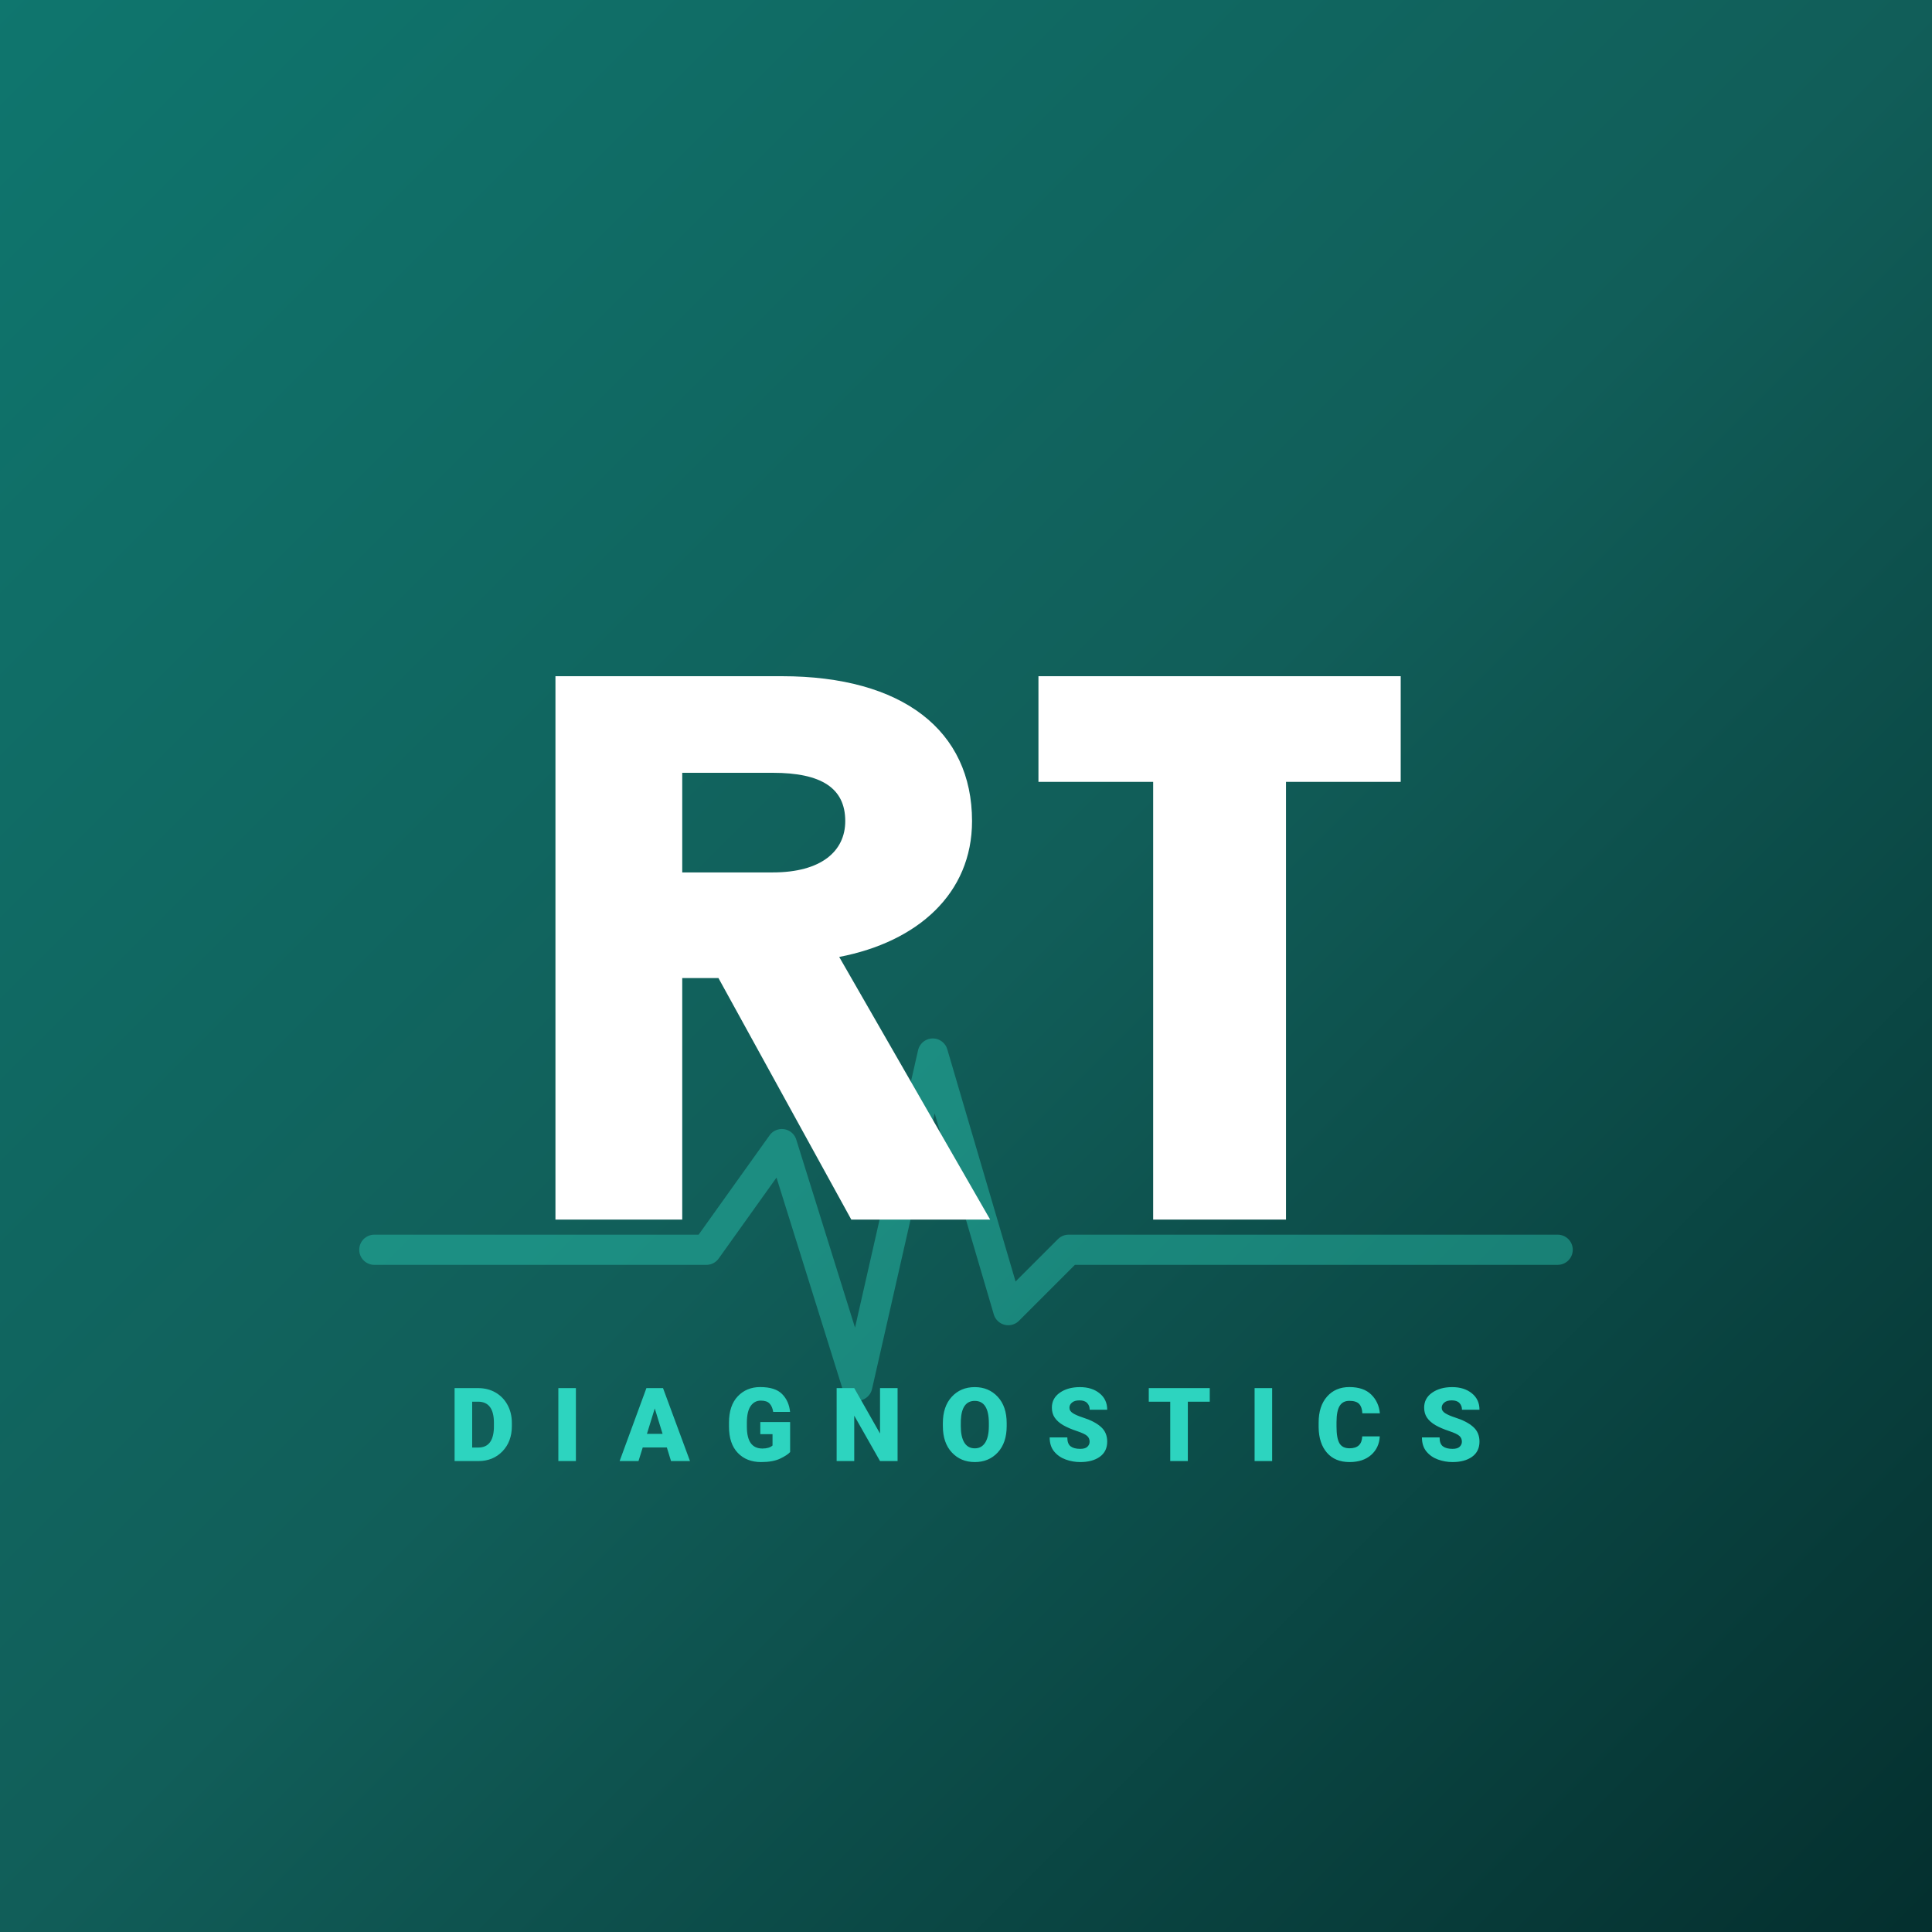
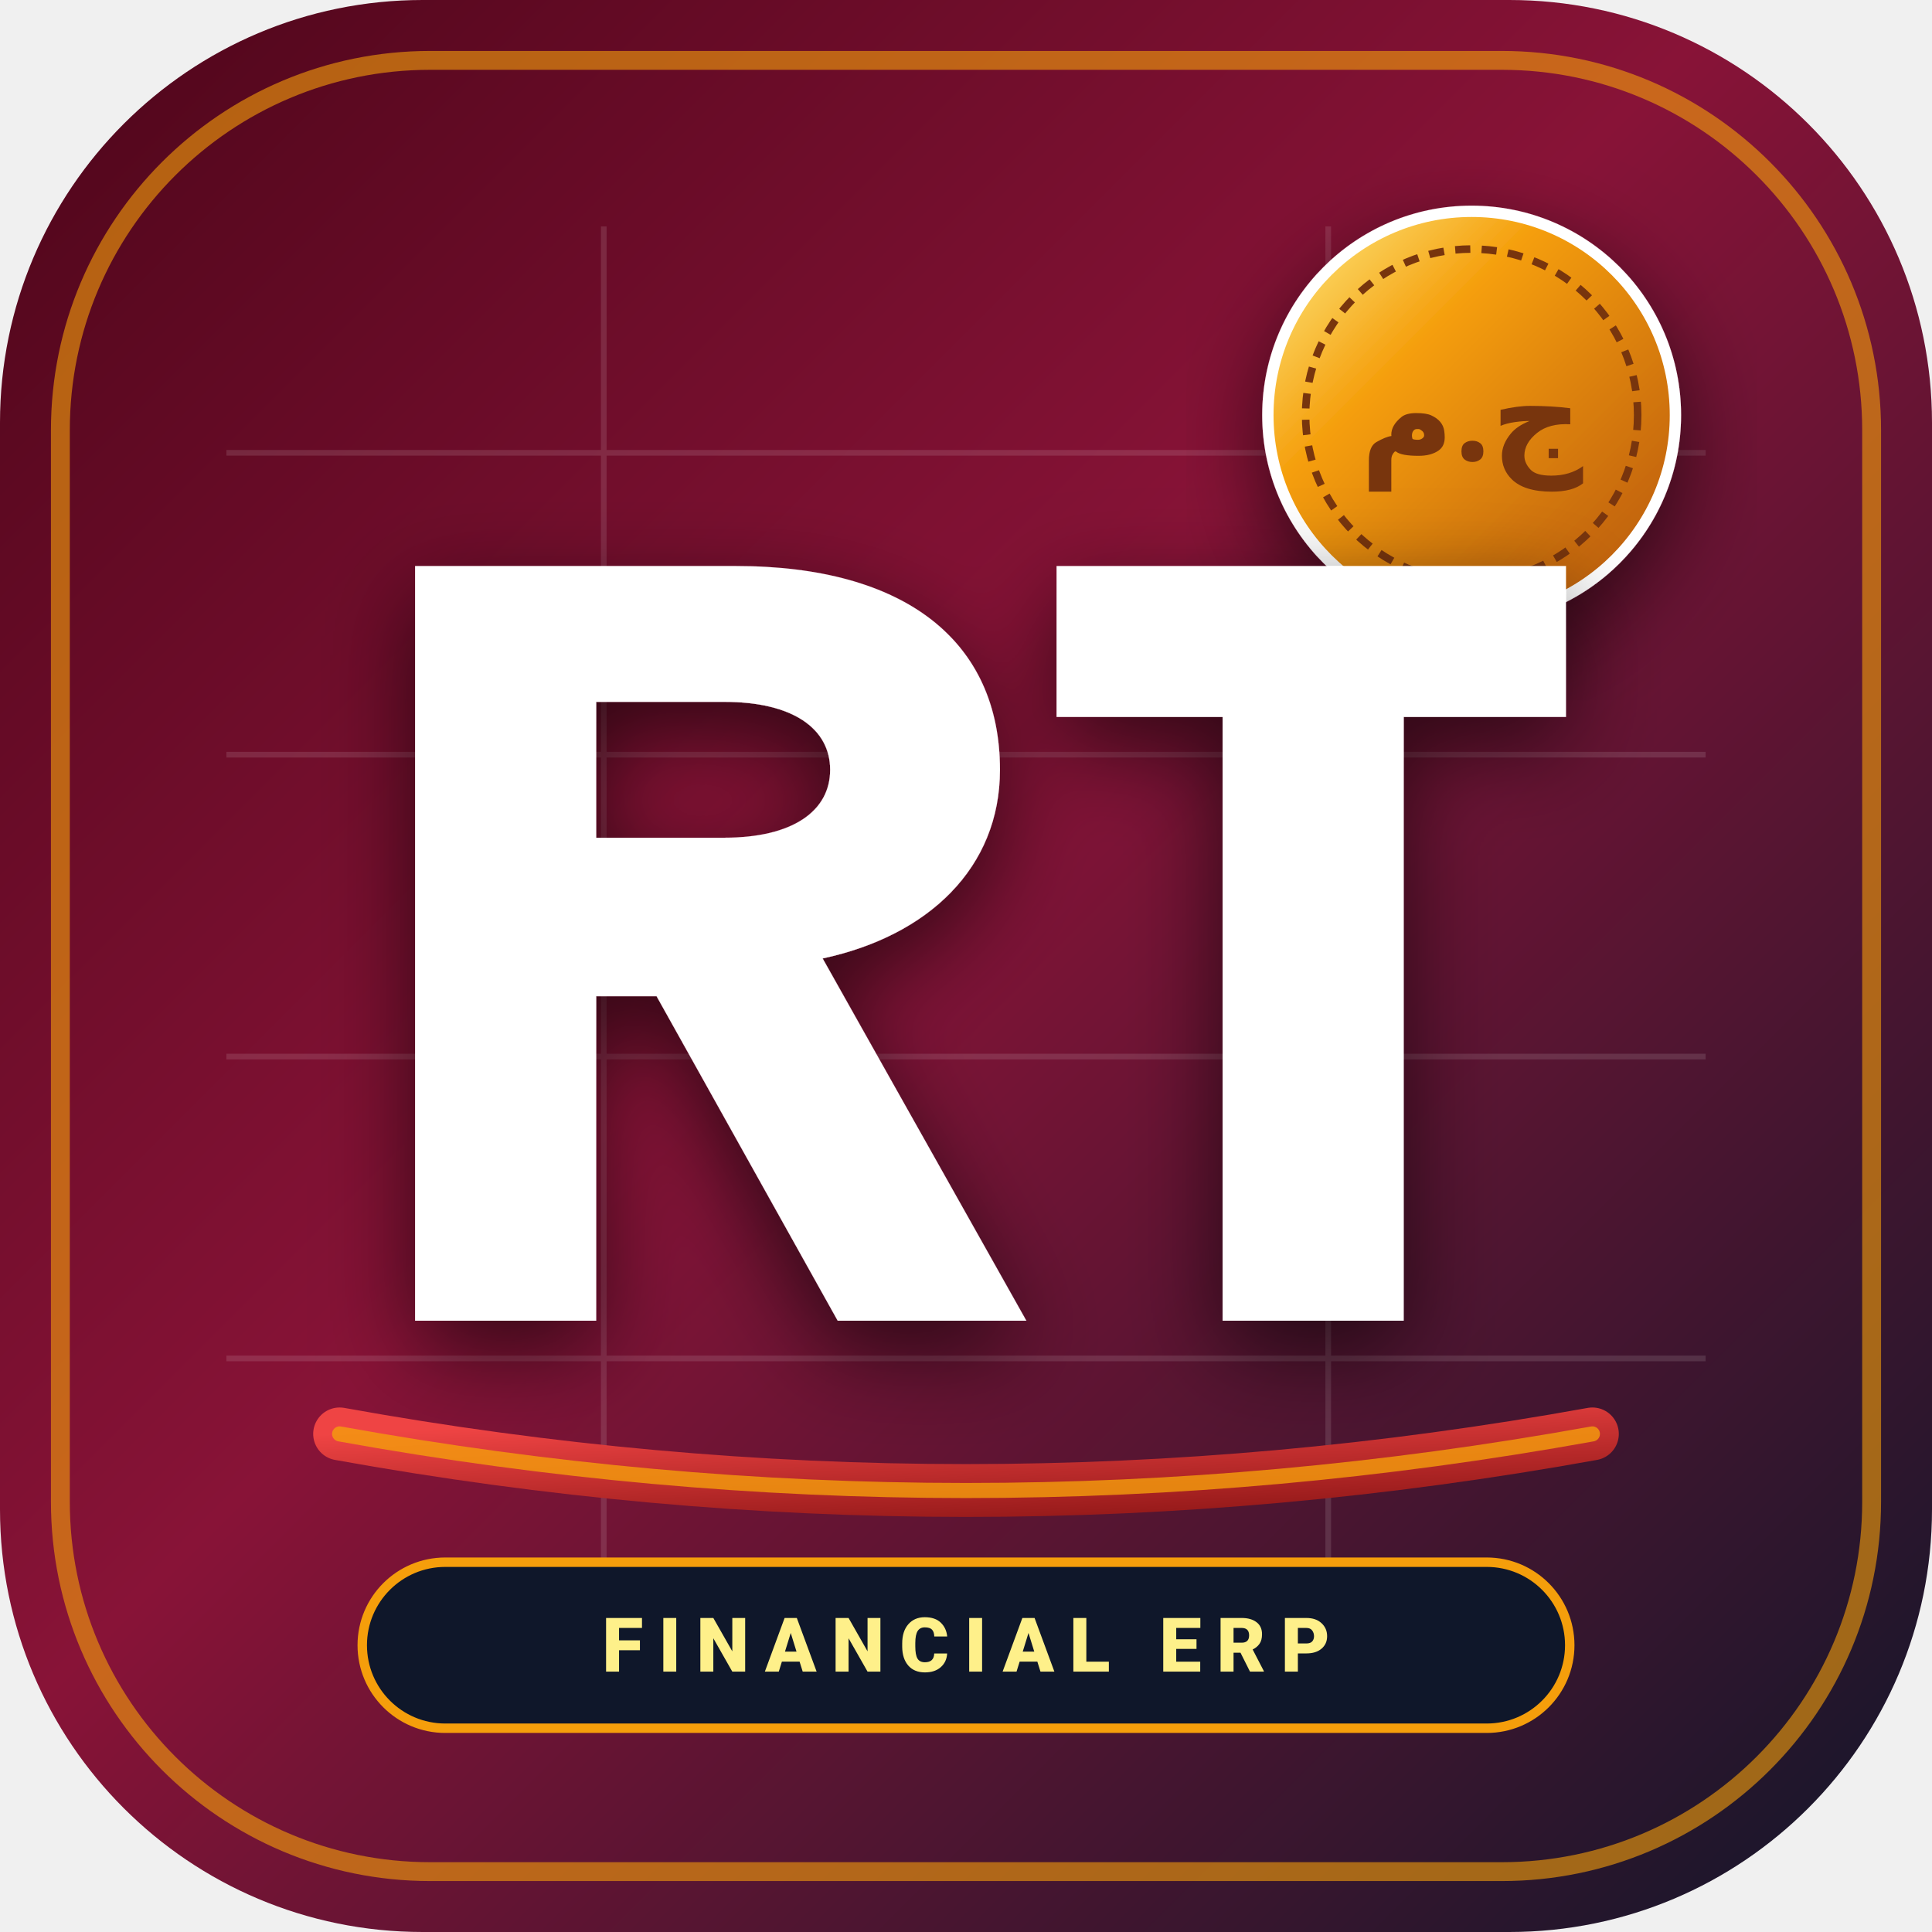
<svg xmlns="http://www.w3.org/2000/svg" viewBox="0 0 512 512" width="512" height="512">
  <defs>
-     <linearGradient id="bgMaskGrad" x1="0%" y1="0%" x2="100%" y2="100%">
-       <stop offset="0%" stop-color="#0f766e" />
-       <stop offset="50%" stop-color="#115e59" />
-       <stop offset="100%" stop-color="#042f2e" />
+     <linearGradient id="finBg" x1="0%" y1="0%" x2="100%" y2="100%">
+       <stop offset="0%" stop-color="#4c0519" />
+       <stop offset="45%" stop-color="#881337" />
+       <stop offset="100%" stop-color="#0f172a" />
    </linearGradient>
+     <linearGradient id="goldCoin" x1="0%" y1="0%" x2="100%" y2="100%">
+       <stop offset="0%" stop-color="#fef08a" />
+       <stop offset="35%" stop-color="#f59e0b" />
+       <stop offset="100%" stop-color="#b45309" />
+     </linearGradient>
+     <linearGradient id="redAccent" x1="0%" y1="0%" x2="100%" y2="100%">
+       <stop offset="0%" stop-color="#ef4444" />
+       <stop offset="100%" stop-color="#991b1b" />
+     </linearGradient>
+     <filter id="glow" x="-20%" y="-20%" width="140%" height="140%">
+       <feDropShadow dx="0" dy="8" stdDeviation="12" flood-color="#000000" flood-opacity="0.6" />
+     </filter>
  </defs>
-   <rect width="512" height="512" fill="url(#bgMaskGrad)" />
-   <g transform="translate(51.2, 51.2) scale(0.8)">
-     <path d="M 60 350 L 170 350 L 195 315 L 220 395 L 245 285 L 270 370 L 290 350 L 452 350" fill="none" stroke="#2dd4bf" stroke-width="10" stroke-linecap="round" stroke-linejoin="round" stroke-opacity="0.4" />
-     <g fill="#ffffff">
-       <path d="M 120 160 L 195 160 C 235 160 258 178 258 208 C 258 232 240 248 214 253 L 264 340 L 218 340 L 174 260 L 162 260 L 162 340 L 120 340 Z M 162 225 L 192 225 C 208 225 216 218 216 208 C 216 197 208 192 192 192 L 162 192 Z" />
-       <path d="M 280 160 L 400 160 L 400 195 L 362 195 L 362 340 L 318 340 L 318 195 L 280 195 Z" />
-     </g>
-     <text x="256" y="420" font-family="-apple-system, BlinkMacSystemFont, 'Segoe UI', Roboto, sans-serif" font-size="34" font-weight="900" fill="#2dd4bf" letter-spacing="12" text-anchor="middle">
-       DIAGNOSTICS
+   <rect width="512" height="512" rx="112" fill="url(#finBg)" />
+   <rect x="16" y="16" width="480" height="480" rx="98" fill="none" stroke="#f59e0b" stroke-width="5" stroke-opacity="0.6" />
+   <g opacity="0.12" stroke="#ffffff" stroke-width="1.5">
+     <line x1="60" y1="120" x2="452" y2="120" />
+     <line x1="60" y1="200" x2="452" y2="200" />
+     <line x1="60" y1="280" x2="452" y2="280" />
+     <line x1="60" y1="360" x2="452" y2="360" />
+     <line x1="160" y1="60" x2="160" y2="452" />
+     <line x1="352" y1="60" x2="352" y2="452" />
+   </g>
+   <g transform="translate(390, 110)" filter="url(#glow)">
+     <circle cx="0" cy="0" r="54" fill="url(#goldCoin)" stroke="#ffffff" stroke-width="3" />
+     <circle cx="0" cy="0" r="44" fill="none" stroke="#78350f" stroke-width="2" stroke-dasharray="4 3" />
+     <text x="0" y="12" font-family="'Cairo', sans-serif" font-size="34" font-weight="900" fill="#78350f" text-anchor="middle">ج.م</text>
+   </g>
+   <g filter="url(#glow)">
+     <path d="M 110 150 L 195 150 C 240 150 265 170 265 204 C 265 230 246 248 218 254 L 272 350 L 222 350 L 174 264 L 158 264 L 158 350 L 110 350 Z M 158 222 L 192 222 C 210 222 220 215 220 204 C 220 193 210 186 192 186 L 158 186 Z" fill="#ffffff" />
+     <path d="M 280 150 L 415 150 L 415 190 L 372 190 L 372 350 L 324 350 L 324 190 L 280 190 Z" fill="#ffffff" />
+   </g>
+   <path d="M 90 380 Q 256 410 422 380" fill="none" stroke="url(#redAccent)" stroke-width="14" stroke-linecap="round" />
+   <path d="M 90 380 Q 256 410 422 380" fill="none" stroke="#f59e0b" stroke-width="4" stroke-linecap="round" opacity="0.8" />
+   <g transform="translate(256, 436)">
+     <rect x="-160" y="-22" width="320" height="44" rx="22" fill="#0f172a" stroke="#f59e0b" stroke-width="2.5" />
+     <text x="0" y="7" font-family="-apple-system, BlinkMacSystemFont, 'Segoe UI', Roboto, sans-serif" font-size="20" font-weight="900" fill="#fef08a" letter-spacing="4" text-anchor="middle">
+       FINANCIAL ERP
    </text>
  </g>
</svg>
